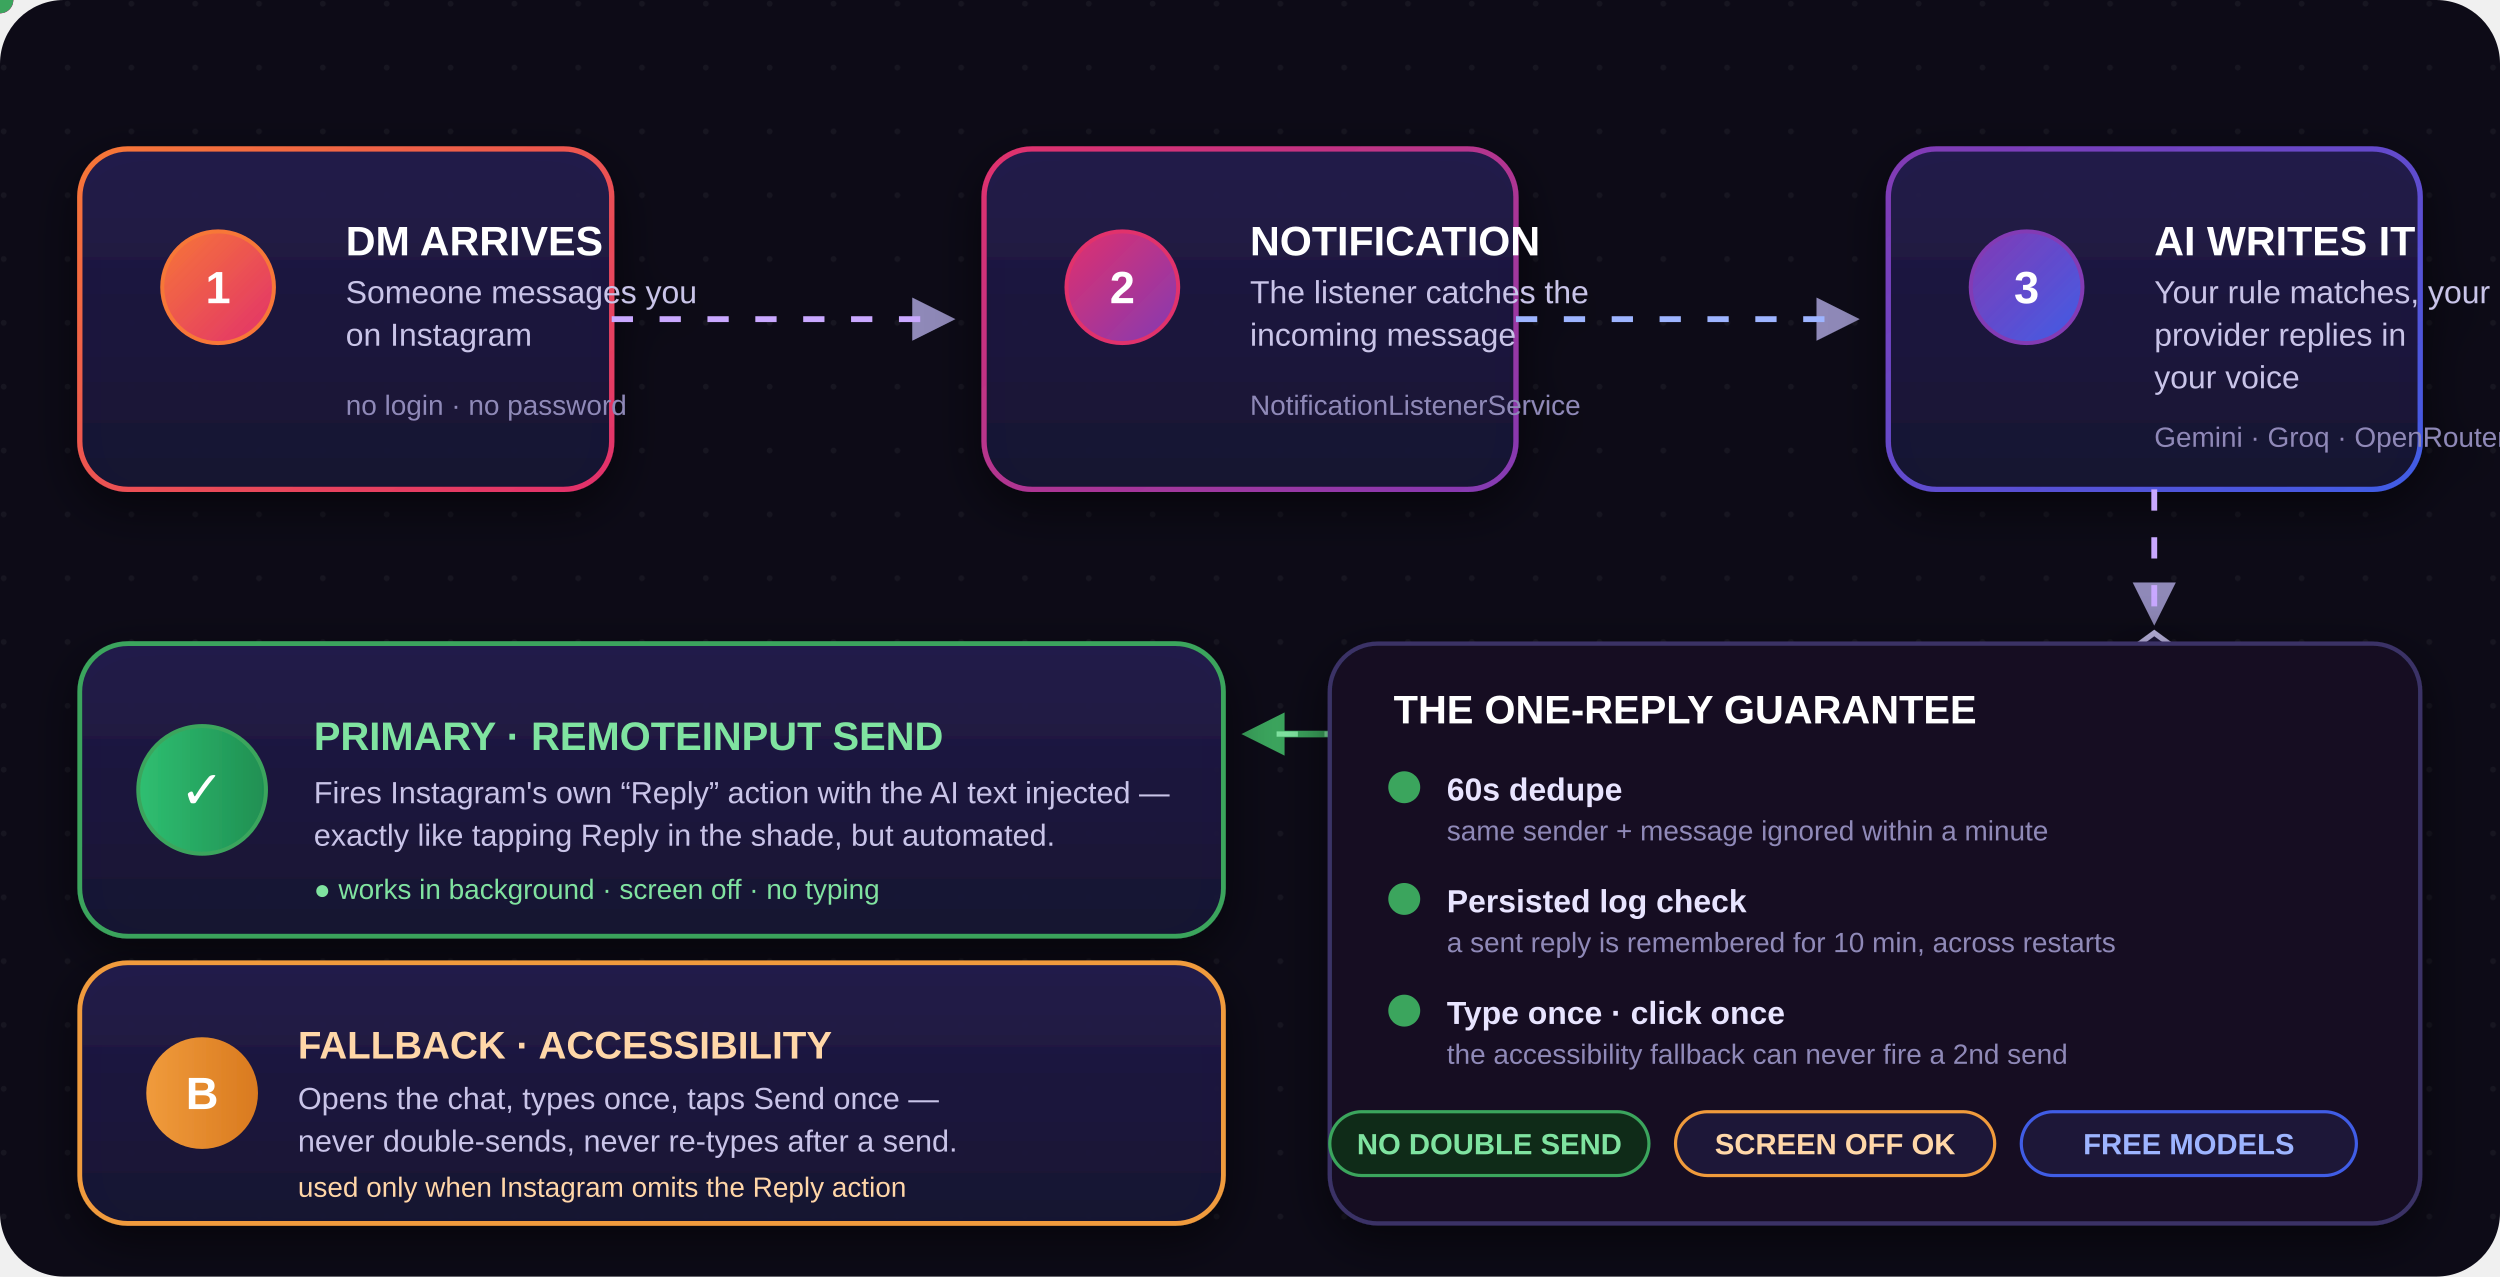
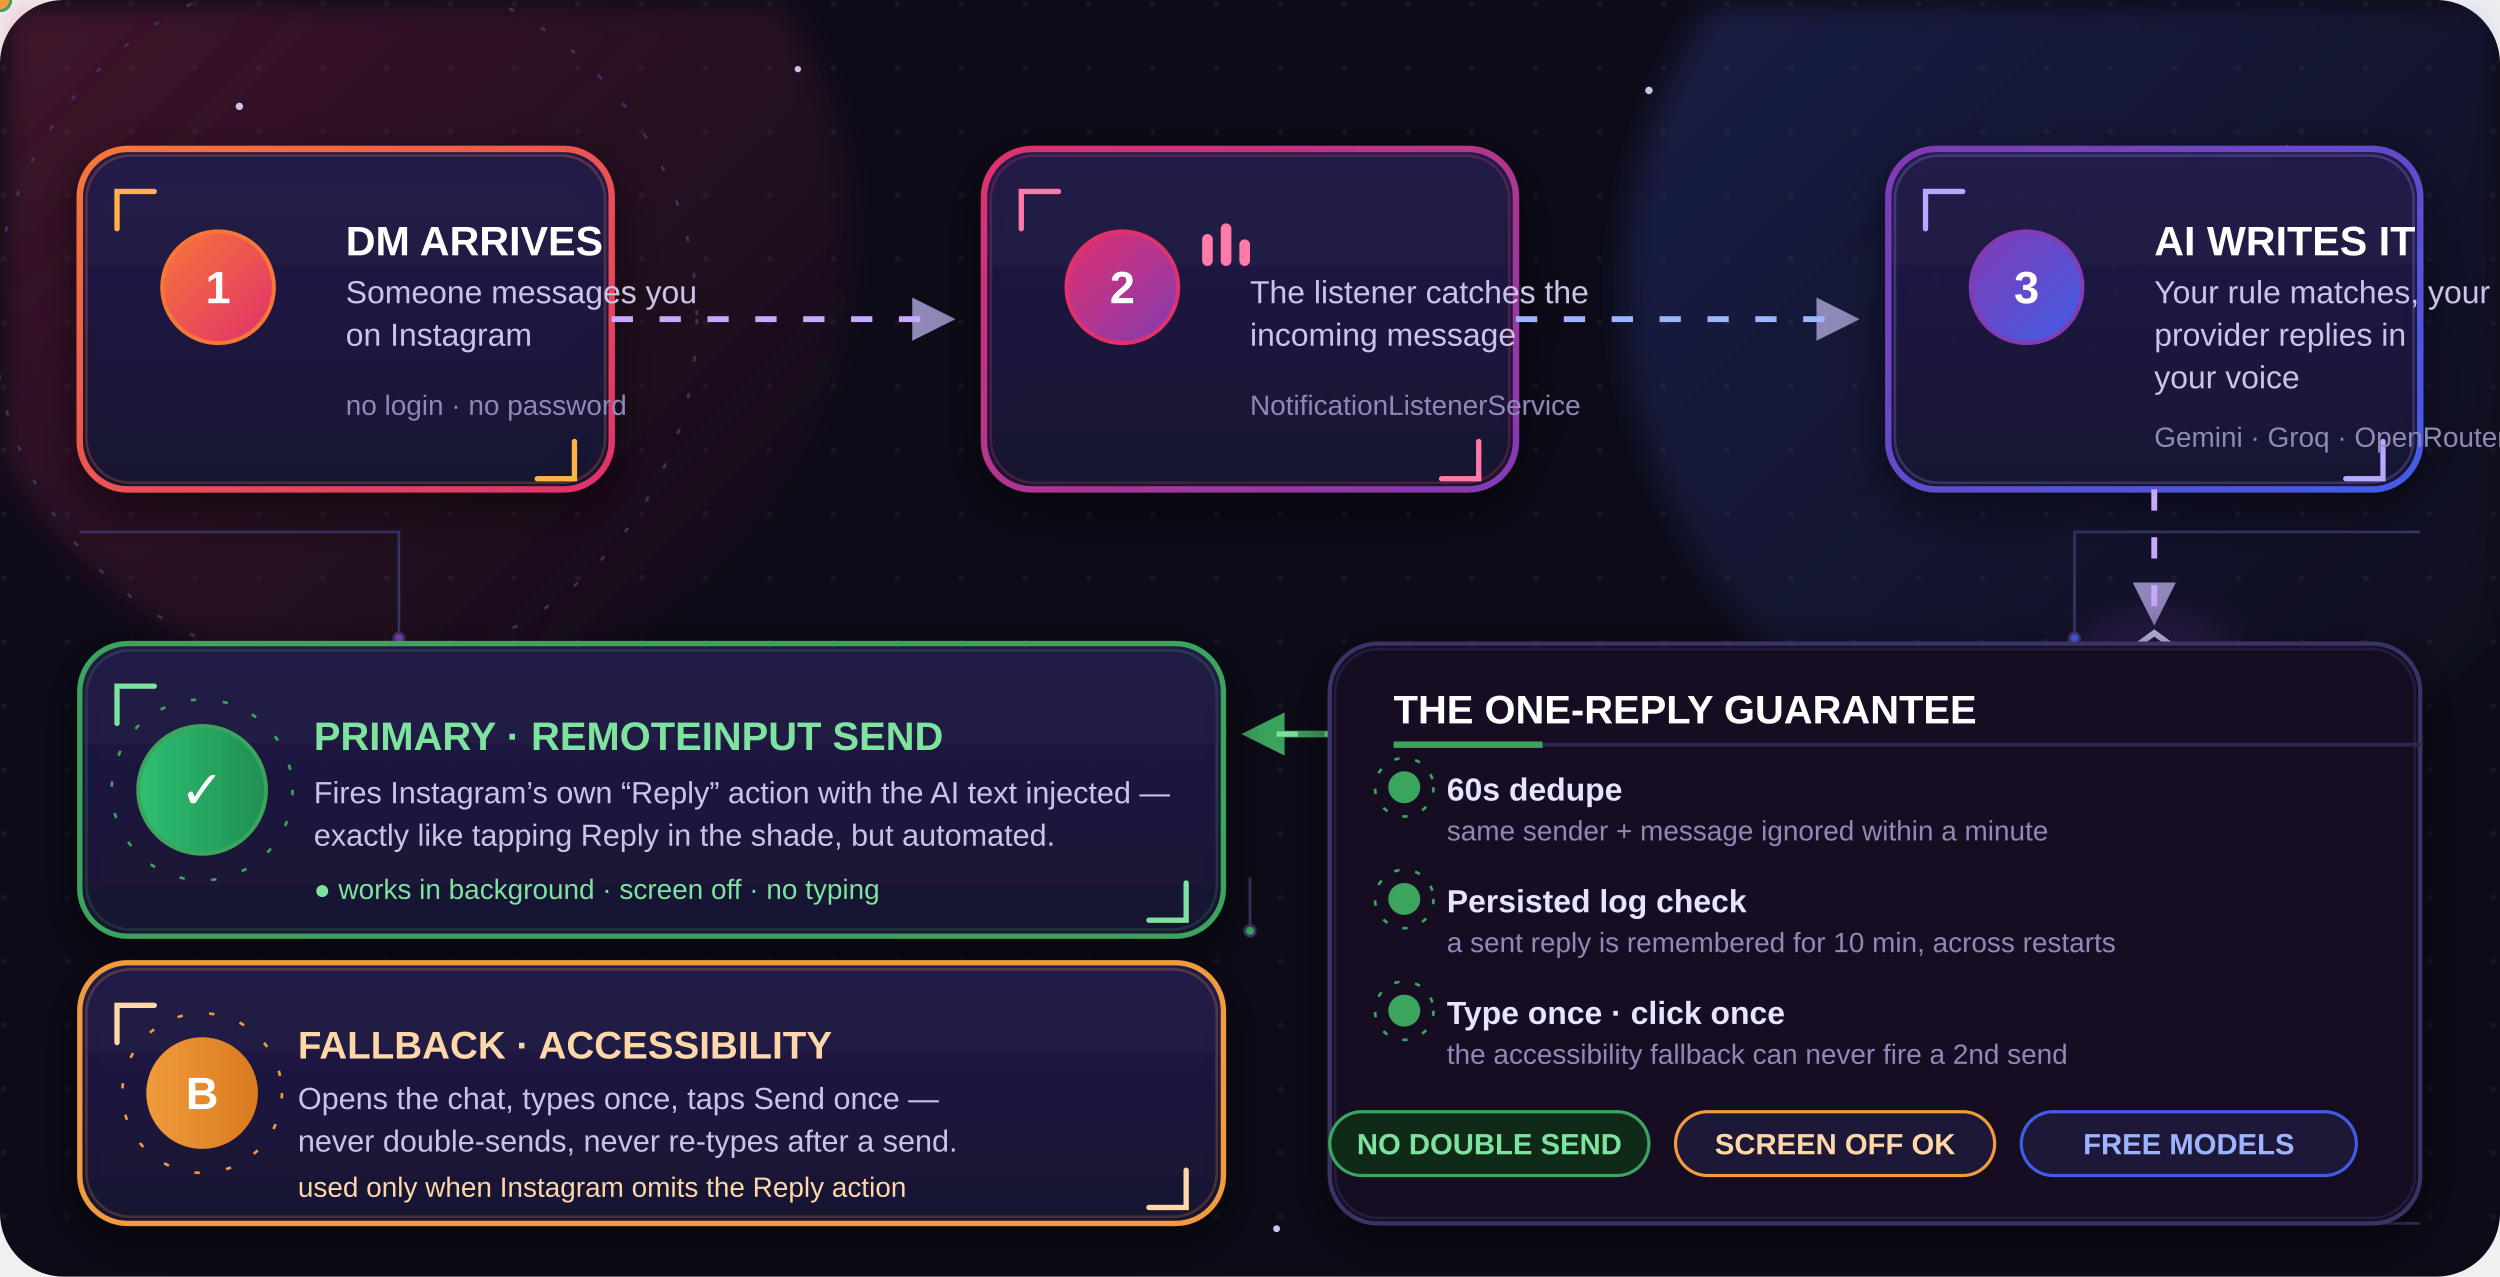
- <svg xmlns="http://www.w3.org/2000/svg" viewBox="0 0 940 480" width="940" height="480" role="img" aria-label="How InstaReply Bot works: DM arrives, notification read, AI writes the reply, sent via Instagram's reply action or accessibility fallback">
+ <svg xmlns="http://www.w3.org/2000/svg" viewBox="0 0 940 480" width="940" height="480" role="img" aria-label="How InstaReply Bot works: DM arrives, notification listener catches it, AI writes the reply, sent via Instagram's reply action or the accessibility fallback. One reply per message, guaranteed.">
  <defs>
    <linearGradient id="ig1" x1="0%" y1="0%" x2="100%" y2="100%">
      <stop offset="0%" stop-color="#f77737" />
      <stop offset="100%" stop-color="#e1306c" />
    </linearGradient>
    <linearGradient id="ig2" x1="0%" y1="0%" x2="100%" y2="100%">
      <stop offset="0%" stop-color="#e1306c" />
      <stop offset="100%" stop-color="#833ab4" />
    </linearGradient>
    <linearGradient id="ig3" x1="0%" y1="0%" x2="100%" y2="100%">
      <stop offset="0%" stop-color="#833ab4" />
      <stop offset="100%" stop-color="#405de6" />
    </linearGradient>
    <linearGradient id="glass" x1="0%" y1="0%" x2="0%" y2="100%">
-       <stop offset="0%" stop-color="#241d4d" stop-opacity="0.96" />
-       <stop offset="100%" stop-color="#171231" stop-opacity="0.96" />
+       <stop offset="0%" stop-color="#241d4d" stop-opacity="0.97" />
+       <stop offset="100%" stop-color="#171231" stop-opacity="0.97" />
    </linearGradient>
    <linearGradient id="laneGreen" x1="0%" y1="0%" x2="100%" y2="0%">
      <stop offset="0%" stop-color="#2fbf71" />
      <stop offset="100%" stop-color="#1f8f52" />
    </linearGradient>
    <linearGradient id="laneOrange" x1="0%" y1="0%" x2="100%" y2="0%">
      <stop offset="0%" stop-color="#f09b3c" />
      <stop offset="100%" stop-color="#d97a1f" />
    </linearGradient>
    <linearGradient id="dashGrad" x1="0%" y1="0%" x2="100%" y2="0%">
      <stop offset="0%" stop-color="#b9b2dd" />
      <stop offset="100%" stop-color="#6f6a96" />
+     </linearGradient>
+     <linearGradient id="orbA" x1="0%" y1="0%" x2="100%" y2="100%">
+       <stop offset="0%" stop-color="#e1306c" stop-opacity="0.28" />
+       <stop offset="100%" stop-color="#e1306c" stop-opacity="0" />
+     </linearGradient>
+     <linearGradient id="orbB" x1="0%" y1="0%" x2="100%" y2="100%">
+       <stop offset="0%" stop-color="#405de6" stop-opacity="0.25" />
+       <stop offset="100%" stop-color="#405de6" stop-opacity="0" />
    </linearGradient>
    <filter id="soft" x="-30%" y="-30%" width="160%" height="160%">
      <feDropShadow dx="0" dy="6" stdDeviation="9" flood-color="#000" flood-opacity="0.55" />
    </filter>
    <filter id="glow" x="-60%" y="-60%" width="220%" height="220%">
-       <feGaussianBlur stdDeviation="5" />
+       <feGaussianBlur stdDeviation="6" />
    </filter>
    <pattern id="dots" width="24" height="24" patternUnits="userSpaceOnUse">
      <circle cx="1.4" cy="1.4" r="1.1" fill="#ffffff" opacity="0.045" />
    </pattern>
    <marker id="arr" viewBox="0 0 10 10" refX="8" refY="5" markerWidth="6.5" markerHeight="6.5" orient="auto-start-reverse">
      <path d="M 0 0 L 10 5 L 0 10 z" fill="#8f89b8" />
    </marker>
    <marker id="arrGreen" viewBox="0 0 10 10" refX="8" refY="5" markerWidth="6.5" markerHeight="6.5" orient="auto-start-reverse">
      <path d="M 0 0 L 10 5 L 0 10 z" fill="#3ba55d" />
    </marker>
    <marker id="arrOrange" viewBox="0 0 10 10" refX="8" refY="5" markerWidth="6.5" markerHeight="6.5" orient="auto-start-reverse">
      <path d="M 0 0 L 10 5 L 0 10 z" fill="#f09b3c" />
    </marker>
  </defs>
  <style>
    .node-card { transition: all .28s ease; }
    .node-card:hover { transform: translateY(-4px); filter: brightness(1.4); }
    .step-ring { transform-box: fill-box; transform-origin: center; animation: ringK 2.4s ease-out infinite; }
    .step-ring.r2 { animation-delay: .8s; }
    .step-ring.r3 { animation-delay: 1.6s; }
    @keyframes ringK { 0% { transform: scale(.75); opacity: .8; } 100% { transform: scale(1.65); opacity: 0; } }
+     .orbit { transform-box: fill-box; transform-origin: center; animation: orbitK 9s linear infinite; }
+     .orbit.o2 { animation-direction: reverse; animation-duration: 12s; }
+     @keyframes orbitK { to { transform: rotate(360deg); } }
    .flow-dash { stroke-dasharray: 8 10; animation: dashK 1.1s linear infinite; }
    .flow-dash.d2 { animation-duration: 1.4s; }
    .flow-dash.d3 { animation-duration: 1.7s; }
    .flow-dash.d4 { animation-duration: 1.3s; }
    @keyframes dashK { to { stroke-dashoffset: -36; } }
    .glow-pulse { animation: gp 2.2s ease-in-out infinite; }
-     @keyframes gp { 0%,100% { opacity: .5; } 50% { opacity: 1; } }
+     @keyframes gp { 0%,100% { opacity: .4; } 50% { opacity: 1; } }
    .chip-blink { animation: blink 1.8s ease-in-out infinite; }
    @keyframes blink { 0%,100% { opacity: 1; } 50% { opacity: .45; } }
+     .star { animation: starK 2.6s ease-in-out infinite; }
+     .star.s2 { animation-delay: .9s; animation-duration: 3.2s; }
+     @keyframes starK { 0%,100% { opacity: .15; } 50% { opacity: .9; } }
+     .bar { transform-box: fill-box; transform-origin: bottom; animation: barK 1s ease-in-out infinite; }
+     .bar.b2 { animation-delay: .22s; }
+     .bar.b3 { animation-delay: .44s; }
+     @keyframes barK { 0%,100% { transform: scaleY(.35); } 50% { transform: scaleY(1); } }
+     .circuit-pulse { animation: cp 4s ease-in-out infinite; }
+     @keyframes cp { 0%,100% { opacity: .15; } 50% { opacity: .65; } }
  </style>
  <rect width="940" height="480" fill="#0d0b17" rx="24" />
  <rect width="940" height="480" fill="url(#dots)" rx="24" />
-   <g class="node-card" filter="url(#soft)">
-     <rect x="30" y="56" width="200" height="128" rx="18" fill="url(#glass)" stroke="url(#ig1)" stroke-width="2" />
+   <circle cx="150" cy="90" r="170" fill="url(#orbA)" filter="url(#glow)" />
+   <circle cx="800" cy="110" r="190" fill="url(#orbB)" filter="url(#glow)" />
+   <circle class="star" cx="90" cy="40" r="1.4" fill="#c9c4e8" />
+   <circle class="star s2" cx="300" cy="26" r="1.2" fill="#c9c4e8" />
+   <circle class="star" cx="620" cy="34" r="1.4" fill="#c9c4e8" />
+   <circle class="star s2" cx="860" cy="56" r="1.3" fill="#c9c4e8" />
+   <circle class="star" cx="480" cy="462" r="1.3" fill="#c9c4e8" />
+   <g class="circuit-pulse" stroke="#3a3366" stroke-width="1">
+     <path d="M 30 200 L 150 200 L 150 240" fill="none" />
+     <path d="M 910 200 L 780 200 L 780 240" fill="none" />
+     <path d="M 470 330 L 470 350" fill="none" />
+     <path d="M 30 440 L 240 440" fill="none" />
+     <path d="M 700 460 L 910 460" fill="none" />
+     <circle cx="150" cy="240" r="2" fill="#833ab4" />
+     <circle cx="780" cy="240" r="2" fill="#405de6" />
+     <circle cx="470" cy="350" r="2" fill="#3ba55d" />
+   </g>
+   <g>
+     <circle cx="130" cy="120" r="132" fill="none" stroke="#3a3366" stroke-width="1" stroke-dasharray="2 12" class="orbit" />
+   </g>
+   <g class="node-card" filter="url(#soft)">
+     <rect x="30" y="56" width="200" height="128" rx="18" fill="url(#glass)" stroke="url(#ig1)" stroke-width="2.4" />
+     <rect x="32.5" y="58.5" width="195" height="123" rx="16.5" fill="none" stroke="#f77737" stroke-width="1" opacity="0.25" />
+     <path d="M 44 86 L 44 72 L 58 72" fill="none" stroke="#ffb347" stroke-width="2" stroke-linecap="round" />
+     <path d="M 216 166 L 216 180 L 202 180" fill="none" stroke="#ffb347" stroke-width="2" stroke-linecap="round" />
    <circle cx="82" cy="108" r="21" fill="url(#ig1)" />
    <circle cx="82" cy="108" r="21" fill="none" stroke="#f77737" stroke-width="1.5" class="step-ring" />
    <text x="82" y="114" text-anchor="middle" font-size="17" font-weight="800" font-family="Arial, sans-serif" fill="#fff">1</text>
    <text x="130" y="96" font-size="15.5" font-weight="800" font-family="Arial, sans-serif" fill="#ffffff">DM ARRIVES</text>
    <text x="130" y="114" font-size="12" font-family="Arial, sans-serif" fill="#c9c4e8">Someone messages you</text>
    <text x="130" y="130" font-size="12" font-family="Arial, sans-serif" fill="#c9c4e8">on Instagram</text>
    <text x="130" y="156" font-size="10.5" font-family="Arial, sans-serif" fill="#8f89b8">no login · no password</text>
  </g>
  <path d="M 230 120 L 356 120" stroke="url(#dashGrad)" stroke-width="2.5" fill="none" marker-end="url(#arr)" />
-   <path d="M 230 120 L 356 120" stroke="#833ab4" stroke-width="4" fill="none" opacity="0.35" filter="url(#glow)" />
+   <path d="M 230 120 L 356 120" stroke="#833ab4" stroke-width="5" fill="none" opacity="0.4" filter="url(#glow)" class="glow-pulse" />
  <path class="flow-dash" d="M 230 120 L 356 120" stroke="#c9a8ff" stroke-width="2.2" fill="none" />
-   <circle r="5" fill="#f77737">
+   <circle r="4.5" fill="#f77737">
    <animateMotion dur="1.5s" repeatCount="indefinite" path="M 234 120 L 348 120" />
  </circle>
-   <g class="node-card" filter="url(#soft)">
-     <rect x="370" y="56" width="200" height="128" rx="18" fill="url(#glass)" stroke="url(#ig2)" stroke-width="2" />
+   <circle r="3" fill="#ffd7a8">
+     <animateMotion dur="1.5s" begin=".75s" repeatCount="indefinite" path="M 234 120 L 348 120" />
+   </circle>
+   <g class="node-card" filter="url(#soft)">
+     <rect x="370" y="56" width="200" height="128" rx="18" fill="url(#glass)" stroke="url(#ig2)" stroke-width="2.4" />
+     <rect x="372.5" y="58.5" width="195" height="123" rx="16.5" fill="none" stroke="#e1306c" stroke-width="1" opacity="0.25" />
+     <path d="M 384 86 L 384 72 L 398 72" fill="none" stroke="#ff7aa8" stroke-width="2" stroke-linecap="round" />
+     <path d="M 556 166 L 556 180 L 542 180" fill="none" stroke="#ff7aa8" stroke-width="2" stroke-linecap="round" />
    <circle cx="422" cy="108" r="21" fill="url(#ig2)" />
    <circle cx="422" cy="108" r="21" fill="none" stroke="#e1306c" stroke-width="1.5" class="step-ring r2" />
    <text x="422" y="114" text-anchor="middle" font-size="17" font-weight="800" font-family="Arial, sans-serif" fill="#fff">2</text>
-     <text x="470" y="96" font-size="15.5" font-weight="800" font-family="Arial, sans-serif" fill="#ffffff">NOTIFICATION</text>
+     <rect class="bar" x="452" y="88" width="4" height="12" rx="2" fill="#ff7aa8" />
+     <rect class="bar b2" x="459" y="84" width="4" height="16" rx="2" fill="#ff7aa8" />
+     <rect class="bar b3" x="466" y="90" width="4" height="10" rx="2" fill="#ff7aa8" />
    <text x="470" y="114" font-size="12" font-family="Arial, sans-serif" fill="#c9c4e8">The listener catches the</text>
    <text x="470" y="130" font-size="12" font-family="Arial, sans-serif" fill="#c9c4e8">incoming message</text>
    <text x="470" y="156" font-size="10.5" font-family="Arial, sans-serif" fill="#8f89b8">NotificationListenerService</text>
  </g>
  <path d="M 570 120 L 696 120" stroke="url(#dashGrad)" stroke-width="2.5" fill="none" marker-end="url(#arr)" />
-   <path d="M 570 120 L 696 120" stroke="#405de6" stroke-width="4" fill="none" opacity="0.35" filter="url(#glow)" />
+   <path d="M 570 120 L 696 120" stroke="#405de6" stroke-width="5" fill="none" opacity="0.4" filter="url(#glow)" class="glow-pulse" />
  <path class="flow-dash d2" d="M 570 120 L 696 120" stroke="#9db4ff" stroke-width="2.2" fill="none" />
-   <circle r="5" fill="#e1306c">
+   <circle r="4.5" fill="#e1306c">
    <animateMotion dur="1.8s" begin=".5s" repeatCount="indefinite" path="M 574 120 L 688 120" />
  </circle>
-   <g class="node-card" filter="url(#soft)">
-     <rect x="710" y="56" width="200" height="128" rx="18" fill="url(#glass)" stroke="url(#ig3)" stroke-width="2" />
+   <circle r="3" fill="#ffb3c8">
+     <animateMotion dur="1.8s" begin="1.4s" repeatCount="indefinite" path="M 574 120 L 688 120" />
+   </circle>
+   <g class="node-card" filter="url(#soft)">
+     <g>
+       <circle cx="762" cy="108" r="34" fill="none" stroke="#833ab4" stroke-width="1.2" stroke-dasharray="3 9" class="orbit" />
+       <circle cx="762" cy="108" r="44" fill="none" stroke="#3a3366" stroke-width="1" stroke-dasharray="1 14" class="orbit o2" />
+     </g>
+     <rect x="710" y="56" width="200" height="128" rx="18" fill="url(#glass)" stroke="url(#ig3)" stroke-width="2.4" />
+     <rect x="712.5" y="58.5" width="195" height="123" rx="16.5" fill="none" stroke="#9a8cff" stroke-width="1" opacity="0.25" />
+     <path d="M 724 86 L 724 72 L 738 72" fill="none" stroke="#b9a8ff" stroke-width="2" stroke-linecap="round" />
+     <path d="M 896 166 L 896 180 L 882 180" fill="none" stroke="#b9a8ff" stroke-width="2" stroke-linecap="round" />
    <circle cx="762" cy="108" r="21" fill="url(#ig3)" />
    <circle cx="762" cy="108" r="21" fill="none" stroke="#833ab4" stroke-width="1.5" class="step-ring r3" />
    <text x="762" y="114" text-anchor="middle" font-size="17" font-weight="800" font-family="Arial, sans-serif" fill="#fff">3</text>
    <text x="810" y="96" font-size="15.5" font-weight="800" font-family="Arial, sans-serif" fill="#ffffff">AI WRITES IT</text>
    <text x="810" y="114" font-size="12" font-family="Arial, sans-serif" fill="#c9c4e8">Your rule matches, your</text>
    <text x="810" y="130" font-size="12" font-family="Arial, sans-serif" fill="#c9c4e8">provider replies in</text>
    <text x="810" y="146" font-size="12" font-family="Arial, sans-serif" fill="#c9c4e8">your voice</text>
    <text x="810" y="168" font-size="10.5" font-family="Arial, sans-serif" fill="#8f89b8">Gemini · Groq · OpenRouter · Zen · more</text>
  </g>
  <path d="M 810 184 L 810 232" stroke="url(#dashGrad)" stroke-width="2.5" fill="none" marker-end="url(#arr)" />
+   <path d="M 810 184 L 810 232" stroke="#833ab4" stroke-width="5" fill="none" opacity="0.4" filter="url(#glow)" class="glow-pulse" />
  <path class="flow-dash d3" d="M 810 184 L 810 232" stroke="#c9a8ff" stroke-width="2.2" fill="none" />
-   <circle r="5" fill="#833ab4">
+   <circle r="4.5" fill="#833ab4">
    <animateMotion dur="1.9s" begin="1s" repeatCount="indefinite" path="M 810 188 L 810 224" />
  </circle>
+   <circle cx="810" cy="276" r="44" fill="#833ab4" opacity="0.25" filter="url(#glow)" class="glow-pulse" />
  <g filter="url(#soft)">
-     <path d="M 810 238 L 862 276 L 810 314 L 758 276 Z" fill="#1d1738" stroke="#b9b2dd" stroke-width="2" />
+     <path d="M 810 238 L 862 276 L 810 314 L 758 276 Z" fill="#1d1738" stroke="#b9b2dd" stroke-width="2.2" />
+     <path d="M 810 244 L 856 276 L 810 308 L 764 276 Z" fill="none" stroke="#2c2650" stroke-width="1" />
    <text x="810" y="271" text-anchor="middle" font-size="12" font-weight="800" font-family="Arial, sans-serif" fill="#ffffff">REPLY</text>
    <text x="810" y="285" text-anchor="middle" font-size="12" font-weight="800" font-family="Arial, sans-serif" fill="#ffffff">ACTION?</text>
    <text x="810" y="299" text-anchor="middle" font-size="9.5" font-family="Arial, sans-serif" fill="#8f89b8">has RemoteInput</text>
  </g>
+   <circle cx="810" cy="276" r="20" fill="none" stroke="#b9b2dd" stroke-width="1" stroke-dasharray="2 8" class="orbit" />
  <path d="M 758 276 L 470 276" stroke="#3ba55d" stroke-width="2.5" fill="none" marker-end="url(#arrGreen)" />
+   <path d="M 758 276 L 470 276" stroke="#3ba55d" stroke-width="5" fill="none" opacity="0.3" filter="url(#glow)" class="glow-pulse" />
  <path class="flow-dash d4" d="M 758 276 L 480 276" stroke="#7fe3a0" stroke-width="2" fill="none" />
-   <circle r="5" fill="#3ba55d">
+   <circle r="4.5" fill="#3ba55d">
    <animateMotion dur="1.6s" begin=".3s" repeatCount="indefinite" path="M 752 276 L 484 276" />
+   </circle>
+   <circle r="3" fill="#b9f2cd">
+     <animateMotion dur="1.6s" begin="1.1s" repeatCount="indefinite" path="M 752 276 L 484 276" />
  </circle>
  <text x="614" y="262" text-anchor="middle" font-size="11.5" font-weight="800" font-family="Arial, sans-serif" fill="#7fe3a0">YES →</text>
  <path d="M 862 276 L 900 276" stroke="#f09b3c" stroke-width="2.5" fill="none" marker-end="url(#arrOrange)" />
+   <path d="M 862 276 L 900 276" stroke="#f09b3c" stroke-width="5" fill="none" opacity="0.3" filter="url(#glow)" class="glow-pulse" />
+   <circle r="3.5" fill="#f09b3c">
+     <animateMotion dur="1.2s" begin=".6s" repeatCount="indefinite" path="M 868 276 L 894 276" />
+   </circle>
  <text x="881" y="262" text-anchor="middle" font-size="11.5" font-weight="800" font-family="Arial, sans-serif" fill="#ffd7a8">NO →</text>
  <g class="node-card" filter="url(#soft)">
-     <rect x="30" y="242" width="430" height="110" rx="18" fill="url(#glass)" stroke="#3ba55d" stroke-width="1.8" />
+     <rect x="30" y="242" width="430" height="110" rx="18" fill="url(#glass)" stroke="#3ba55d" stroke-width="2" />
+     <rect x="32.5" y="244.5" width="425" height="105" rx="16.5" fill="none" stroke="#3ba55d" stroke-width="1" opacity="0.22" />
+     <path d="M 44 272 L 44 258 L 58 258" fill="none" stroke="#7fe3a0" stroke-width="2" stroke-linecap="round" />
+     <path d="M 446 332 L 446 346 L 432 346" fill="none" stroke="#7fe3a0" stroke-width="2" stroke-linecap="round" />
    <circle cx="76" cy="297" r="24" fill="url(#laneGreen)" />
+     <circle cx="76" cy="297" r="34" fill="none" stroke="#3ba55d" stroke-width="1" stroke-dasharray="2 10" class="orbit" />
    <circle cx="76" cy="297" r="24" fill="none" stroke="#3ba55d" stroke-width="1.5" class="step-ring" />
    <text x="76" y="304" text-anchor="middle" font-size="20" font-family="sans-serif" fill="#fff">✓</text>
    <text x="118" y="282" font-size="15" font-weight="800" font-family="Arial, sans-serif" fill="#7fe3a0">PRIMARY · REMOTEINPUT SEND</text>
-     <text x="118" y="302" font-size="11.5" font-family="Arial, sans-serif" fill="#c9c4e8">Fires Instagram's own “Reply” action with the AI text injected —</text>
+     <text x="118" y="302" font-size="11.5" font-family="Arial, sans-serif" fill="#c9c4e8">Fires Instagram’s own “Reply” action with the AI text injected —</text>
    <text x="118" y="318" font-size="11.5" font-family="Arial, sans-serif" fill="#c9c4e8">exactly like tapping Reply in the shade, but automated.</text>
    <text x="118" y="338" font-size="10.5" font-family="Arial, sans-serif" fill="#7fe3a0" class="chip-blink">● works in background · screen off · no typing</text>
  </g>
  <g class="node-card" filter="url(#soft)">
-     <rect x="30" y="362" width="430" height="98" rx="18" fill="url(#glass)" stroke="#f09b3c" stroke-width="1.8" />
+     <rect x="30" y="362" width="430" height="98" rx="18" fill="url(#glass)" stroke="#f09b3c" stroke-width="2" />
+     <rect x="32.5" y="364.5" width="425" height="93" rx="16.5" fill="none" stroke="#f09b3c" stroke-width="1" opacity="0.22" />
+     <path d="M 44 392 L 44 378 L 58 378" fill="none" stroke="#ffd7a8" stroke-width="2" stroke-linecap="round" />
+     <path d="M 446 440 L 446 454 L 432 454" fill="none" stroke="#ffd7a8" stroke-width="2" stroke-linecap="round" />
    <circle cx="76" cy="411" r="21" fill="url(#laneOrange)" />
+     <circle cx="76" cy="411" r="30" fill="none" stroke="#f09b3c" stroke-width="1" stroke-dasharray="2 10" class="orbit o2" />
    <text x="76" y="417" text-anchor="middle" font-size="17" font-weight="800" font-family="Arial, sans-serif" fill="#fff">B</text>
    <text x="112" y="398" font-size="14.5" font-weight="800" font-family="Arial, sans-serif" fill="#ffd7a8">FALLBACK · ACCESSIBILITY</text>
    <text x="112" y="417" font-size="11.5" font-family="Arial, sans-serif" fill="#c9c4e8">Opens the chat, types once, taps Send once —</text>
    <text x="112" y="433" font-size="11.5" font-family="Arial, sans-serif" fill="#c9c4e8">never double-sends, never re-types after a send.</text>
    <text x="112" y="450" font-size="10.5" font-family="Arial, sans-serif" fill="#ffd7a8">used only when Instagram omits the Reply action</text>
  </g>
  <rect x="500" y="242" width="410" height="218" rx="18" fill="#120e24" stroke="#3a3366" stroke-width="1.6" filter="url(#soft)" />
+   <rect x="502" y="244" width="406" height="214" rx="16.5" fill="none" stroke="#3a3366" stroke-width="1" opacity="0.4" />
  <text x="524" y="272" font-size="15" font-weight="800" font-family="Arial, sans-serif" fill="#ffffff">THE ONE-REPLY GUARANTEE</text>
+   <path d="M 524 280 L 910 280" stroke="#2c2650" stroke-width="1.4" />
+   <path d="M 524 280 L 580 280" stroke="#3ba55d" stroke-width="2.4" class="glow-pulse" />
  <g font-family="Arial, sans-serif">
    <circle cx="528" cy="296" r="6" fill="#3ba55d" />
+     <circle cx="528" cy="296" r="11" fill="none" stroke="#3ba55d" stroke-width="1" stroke-dasharray="2 6" class="orbit" />
    <text x="544" y="301" font-size="12" font-weight="700" fill="#e8e4ff">60s dedupe</text>
    <text x="544" y="316" font-size="10.5" fill="#8f89b8">same sender + message ignored within a minute</text>
    <circle cx="528" cy="338" r="6" fill="#3ba55d" />
+     <circle cx="528" cy="338" r="11" fill="none" stroke="#3ba55d" stroke-width="1" stroke-dasharray="2 6" class="orbit o2" />
    <text x="544" y="343" font-size="12" font-weight="700" fill="#e8e4ff">Persisted log check</text>
    <text x="544" y="358" font-size="10.5" fill="#8f89b8">a sent reply is remembered for 10 min, across restarts</text>
    <circle cx="528" cy="380" r="6" fill="#3ba55d" />
+     <circle cx="528" cy="380" r="11" fill="none" stroke="#3ba55d" stroke-width="1" stroke-dasharray="2 6" class="orbit" />
    <text x="544" y="385" font-size="12" font-weight="700" fill="#e8e4ff">Type once · click once</text>
    <text x="544" y="400" font-size="10.5" fill="#8f89b8">the accessibility fallback can never fire a 2nd send</text>
  </g>
  <g font-family="Arial, sans-serif" font-size="11" font-weight="700">
    <rect x="500" y="418" width="120" height="24" rx="12" fill="#0f2b18" stroke="#3ba55d" stroke-width="1.2" />
    <text x="560" y="434" text-anchor="middle" fill="#7fe3a0">NO DOUBLE SEND</text>
    <rect x="630" y="418" width="120" height="24" rx="12" fill="#1d1738" stroke="#f09b3c" stroke-width="1.2" />
    <text x="690" y="434" text-anchor="middle" fill="#ffd7a8">SCREEN OFF OK</text>
    <rect x="760" y="418" width="126" height="24" rx="12" fill="#1d1738" stroke="#405de6" stroke-width="1.2" />
    <text x="823" y="434" text-anchor="middle" fill="#9db4ff">FREE MODELS</text>
  </g>
</svg>
